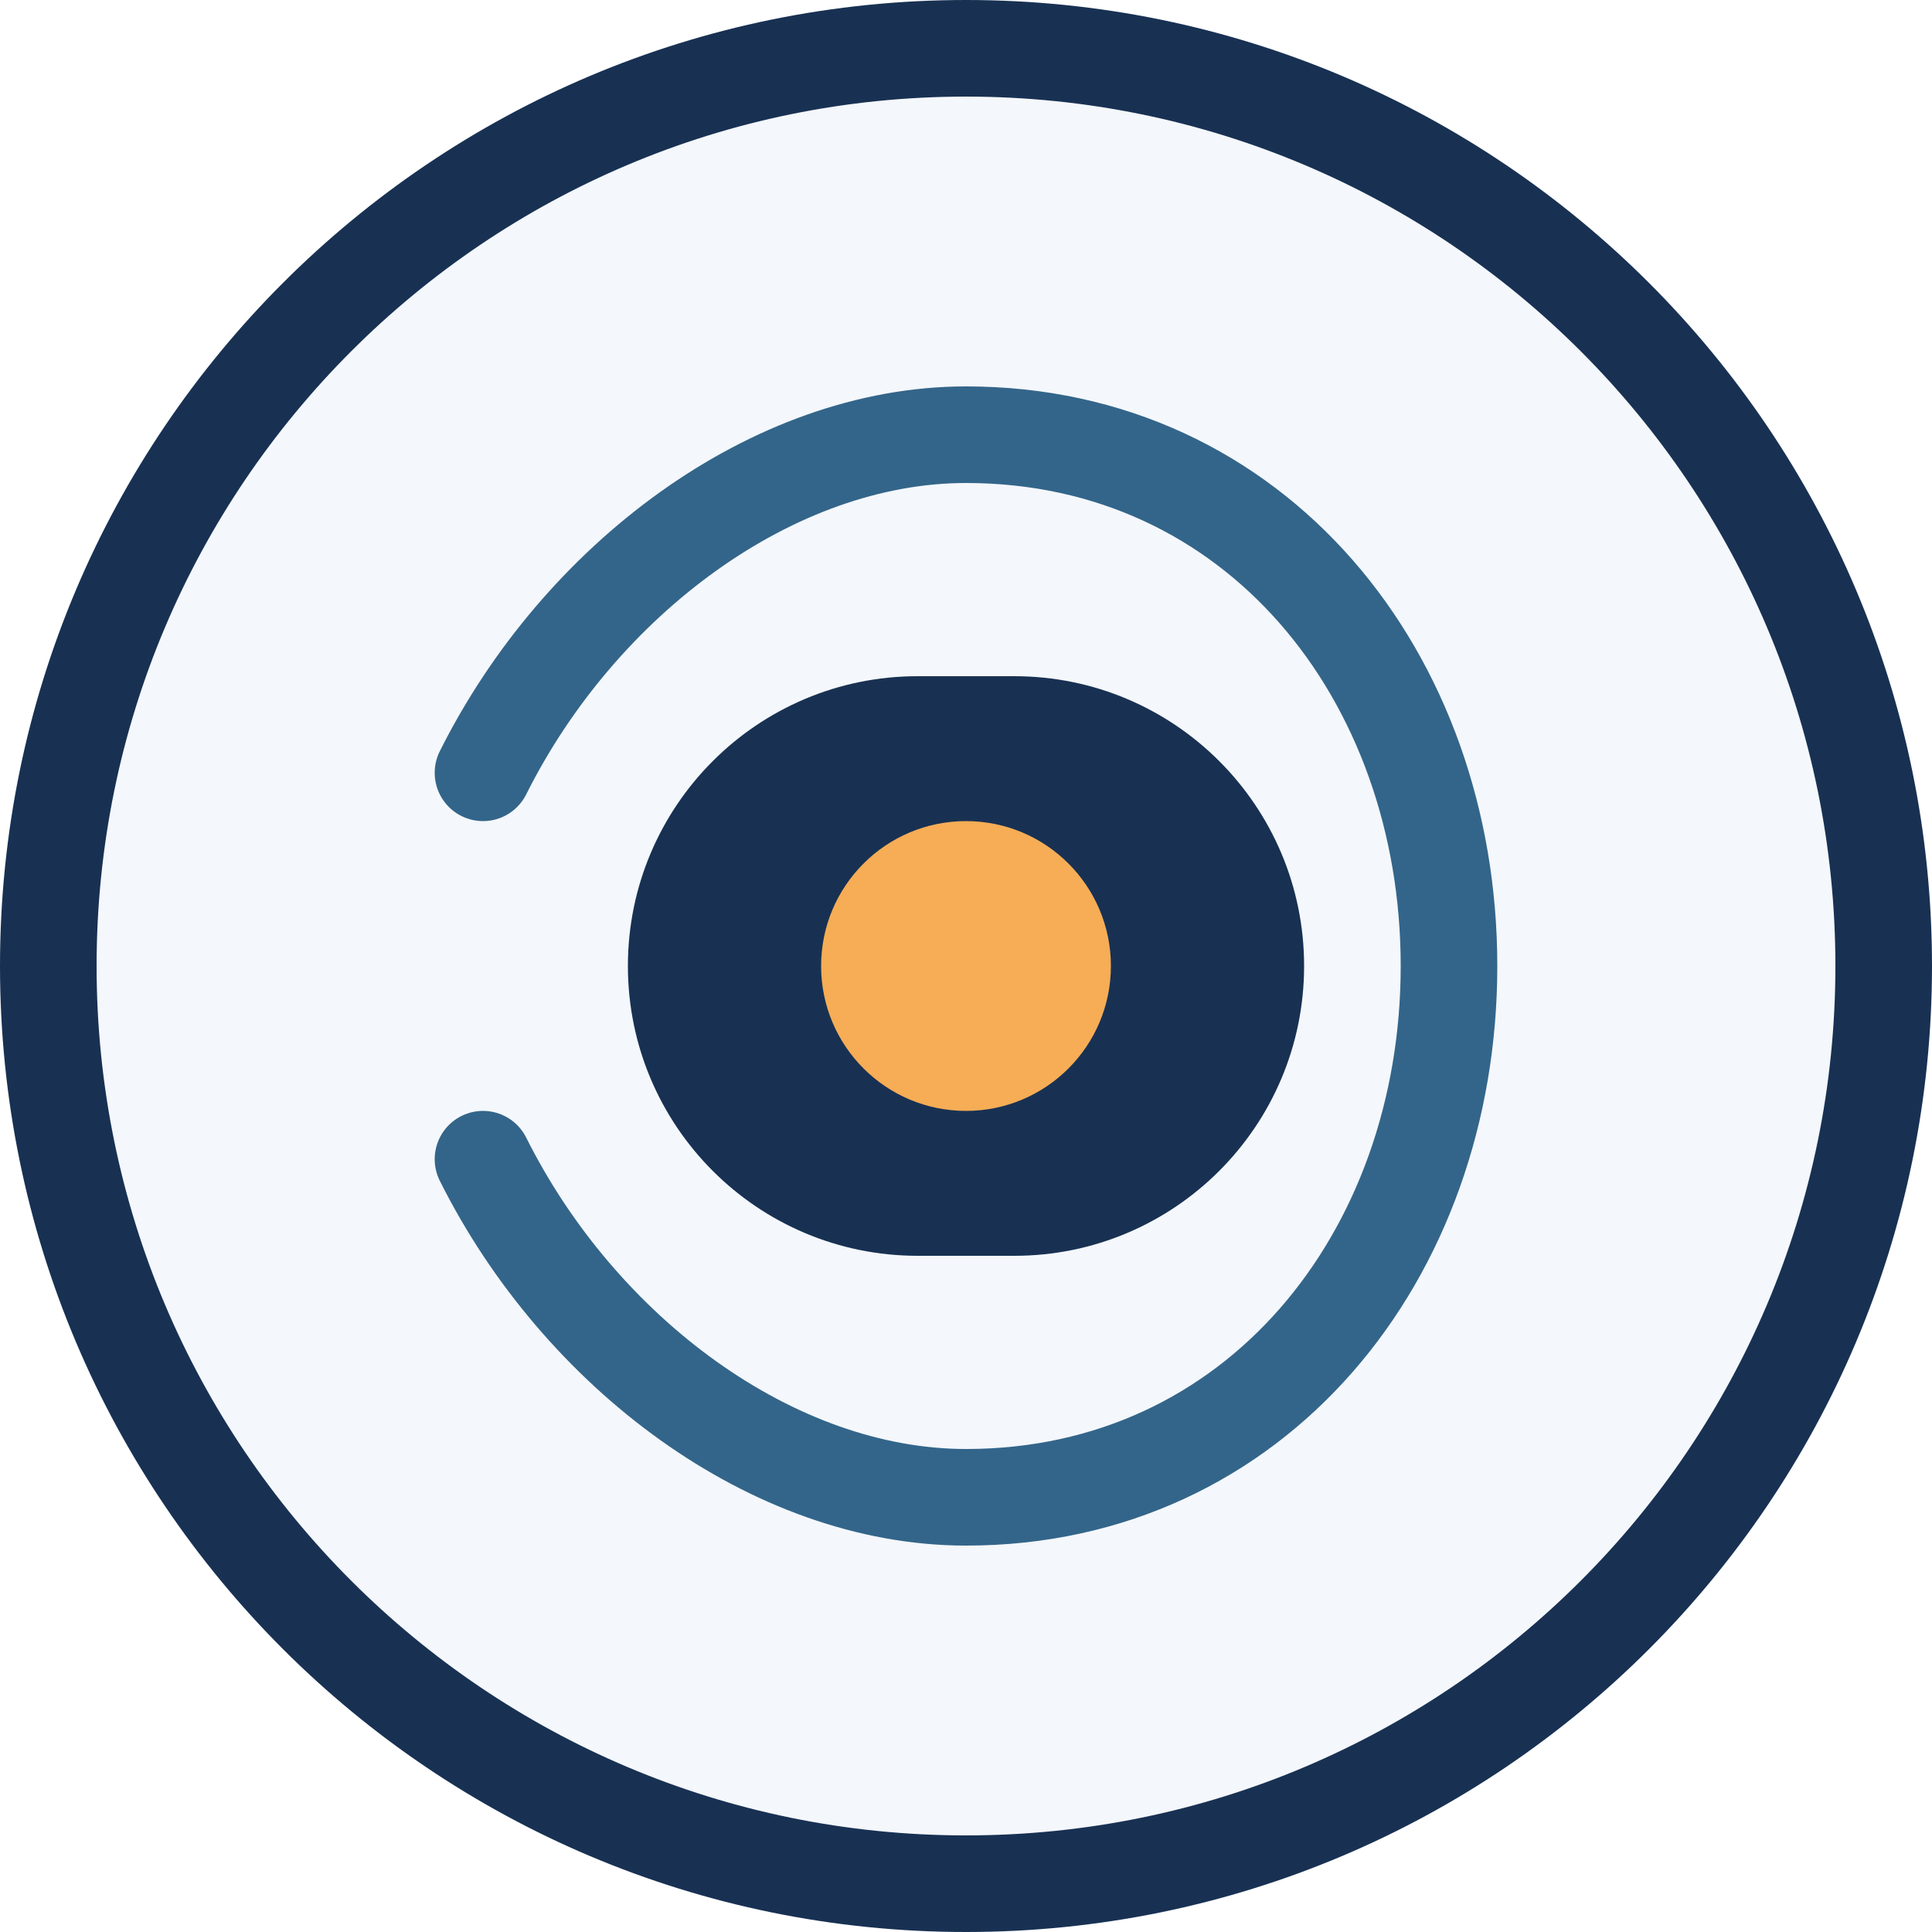
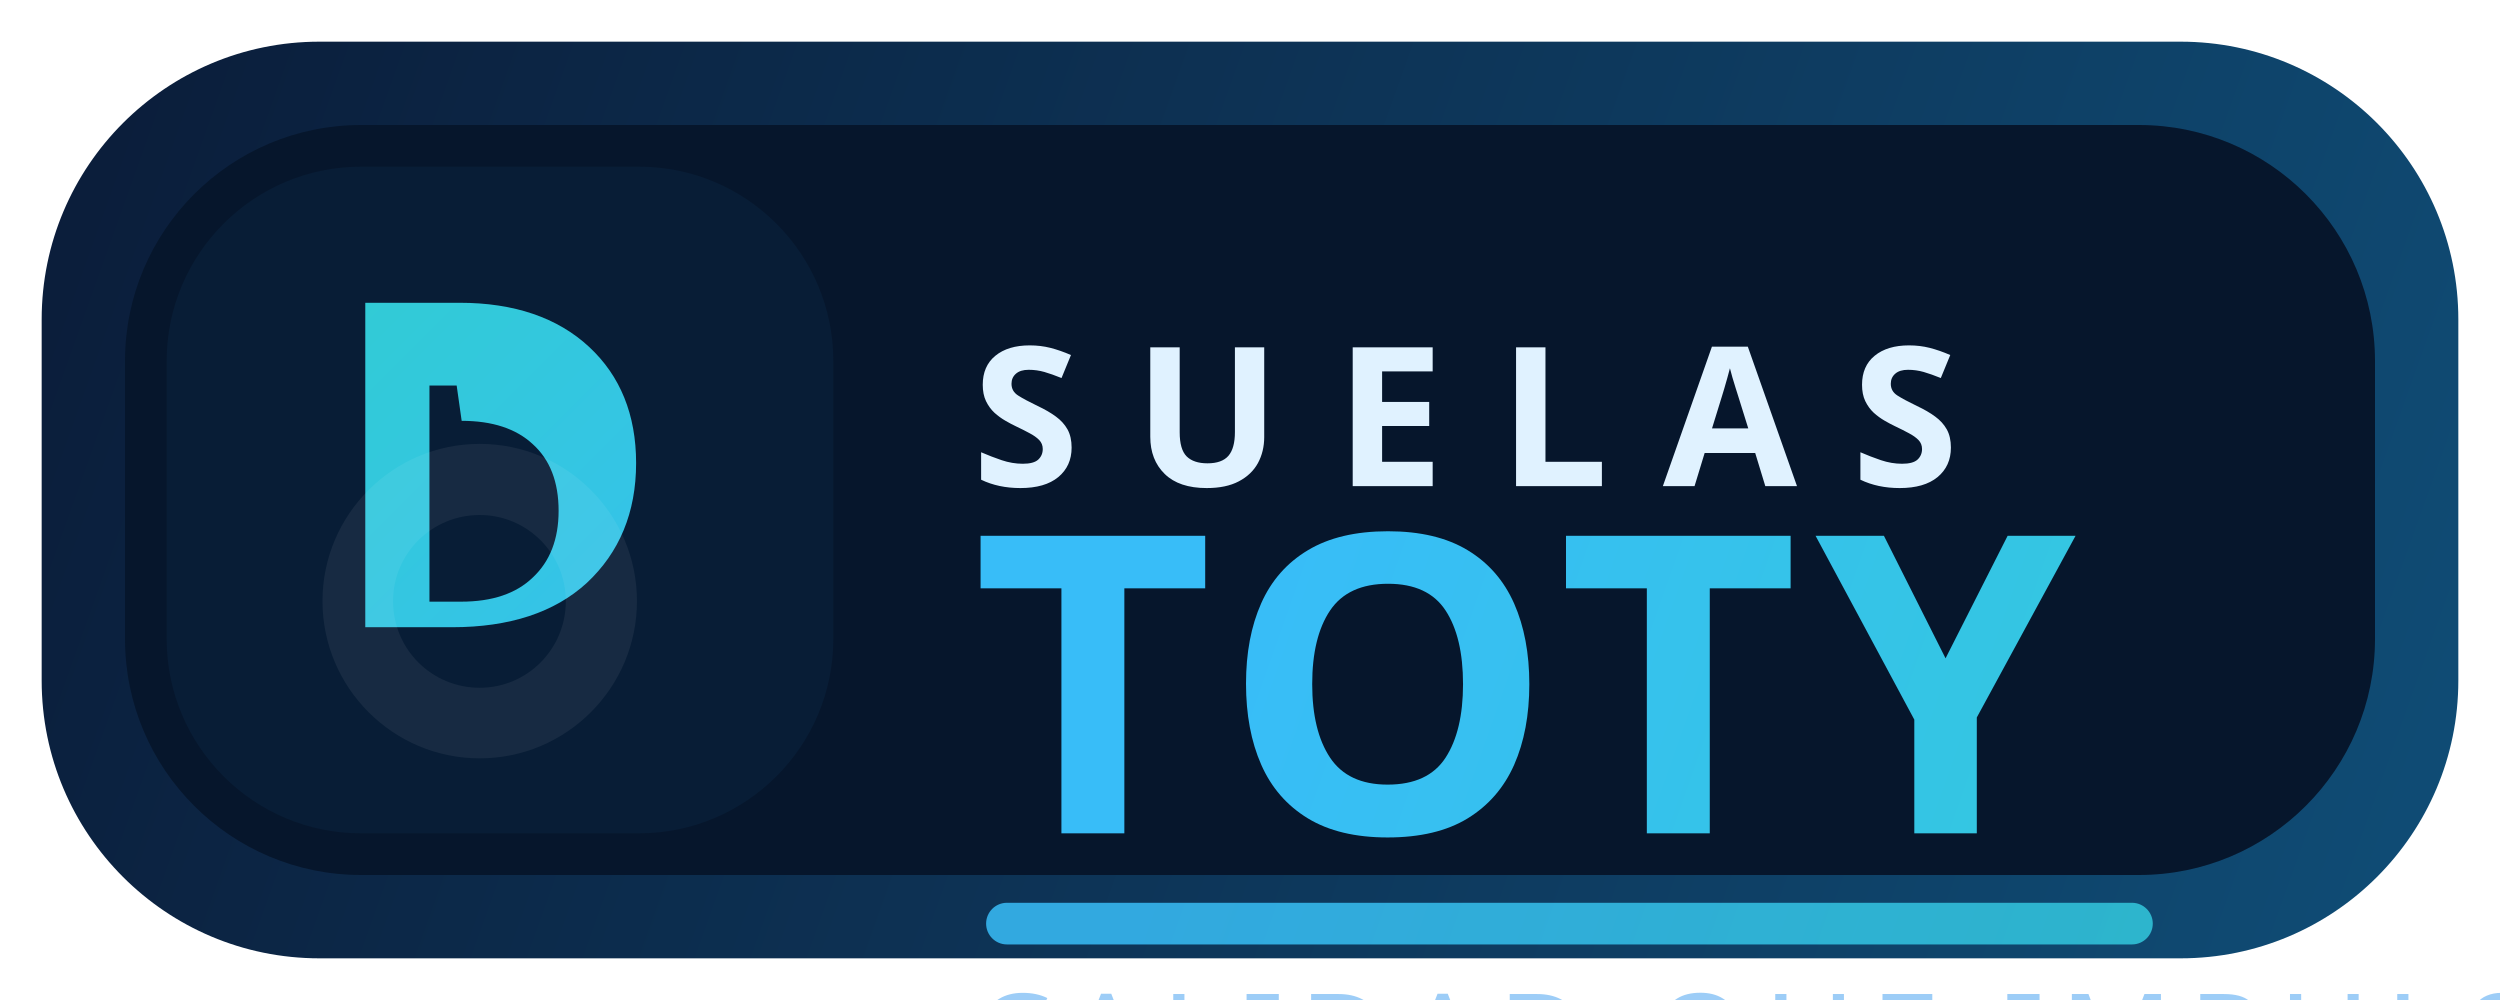
- <svg xmlns="http://www.w3.org/2000/svg" width="80" height="80" viewBox="0 0 80 80" fill="none">
-   <circle cx="40" cy="40" r="38" stroke="#183153" stroke-width="4" fill="#F4F7FB" />
-   <path d="M20 48C24 56 32 62 40 62C52 62 60 52 60 40C60 28 52 18 40 18C32 18 24 24 20 32" stroke="#33658A" stroke-width="4" stroke-linecap="round" />
-   <path d="M26 40C26 33.373 31.373 28 38 28H42C48.627 28 54 33.373 54 40C54 46.627 48.627 52 42 52H38C31.373 52 26 46.627 26 40Z" fill="#183153" />
-   <circle cx="40" cy="40" r="6" fill="#F6AD55" />
+ <svg xmlns="http://www.w3.org/2000/svg" width="180" height="72" viewBox="0 0 360 144" fill="none" role="img" aria-labelledby="logoTitle logoDesc">
+   <defs>
+     <linearGradient id="brandGradient" x1="12" y1="12" x2="348" y2="132" gradientUnits="userSpaceOnUse">
+       <stop offset="0" stop-color="#0B1D3A" />
+       <stop offset="1" stop-color="#0F4C75" />
+     </linearGradient>
+     <linearGradient id="accentGradient" x1="48" y1="24" x2="320" y2="120" gradientUnits="userSpaceOnUse">
+       <stop offset="0" stop-color="#38BDF8" />
+       <stop offset="1" stop-color="#2DD4BF" />
+     </linearGradient>
+     <linearGradient id="monogramGradient" x1="0" y1="0" x2="120" y2="120" gradientUnits="userSpaceOnUse">
+       <stop offset="0" stop-color="#2DD4BF" />
+       <stop offset="1" stop-color="#38BDF8" />
+     </linearGradient>
+     <clipPath id="clipMonogram">
+       <rect x="24" y="24" width="96" height="96" rx="28" />
+     </clipPath>
+   </defs>
+   <rect x="6" y="6" width="348" height="132" rx="40" fill="url(#brandGradient)" />
+   <rect x="18" y="18" width="324" height="108" rx="34" fill="#06162C" />
+   <g clip-path="url(#clipMonogram)" transform="translate(0,0)">
+     <rect x="24" y="24" width="96" height="96" rx="28" fill="#081D36" />
+     <path d="M66.2 43.6c7.8 0 14.08 2.12 18.64 6.36 4.48 4.16 6.76 9.76 6.76 16.72 0 7.12-2.4 12.88-7.12 17.28-4.64 4.24-11.12 6.36-19.36 6.36H52.6V43.6h13.6Zm-.44 11.92h-3.92v31.12h4.56c4.48 0 7.92-1.16 10.32-3.48 2.48-2.32 3.72-5.52 3.72-9.6 0-4.16-1.24-7.36-3.72-9.6-2.4-2.24-5.84-3.36-10.24-3.36Z" fill="url(#monogramGradient)" />
+     <path d="M69.08 109.2c-12.48 0-22.64-10.16-22.64-22.64 0-12.48 10.16-22.64 22.64-22.64 12.48 0 22.64 10.16 22.64 22.64 0 12.48-10.16 22.64-22.64 22.64Zm0-10.16c6.84 0 12.4-5.56 12.4-12.48 0-6.84-5.56-12.4-12.4-12.4-6.92 0-12.48 5.56-12.48 12.4 0 6.92 5.56 12.48 12.48 12.48Z" fill="rgba(255,255,255,0.06)" />
+   </g>
+   <g transform="translate(140,38)">
+     <text x="0" y="32" fill="#E0F2FF" font-family="'Montserrat', 'Poppins', 'Segoe UI', sans-serif" font-weight="600" font-size="28" letter-spacing="0.28em" textLength="160">
+       SUELAS
+     </text>
+     <text x="0" y="82" fill="url(#accentGradient)" font-family="'Raleway', 'Montserrat', 'Segoe UI', sans-serif" font-weight="700" font-size="60" letter-spacing="0.04em">
+       TOTY
+     </text>
+     <rect x="2" y="92" width="168" height="6" rx="3" fill="url(#accentGradient)" opacity="0.85" />
+     <text x="0" y="118" fill="#9DCDF7" font-family="'Montserrat', 'Segoe UI', sans-serif" font-weight="500" font-size="18" letter-spacing="0.12em">
+       CALIDAD QUE IMPULSA
+     </text>
+   </g>
</svg>
